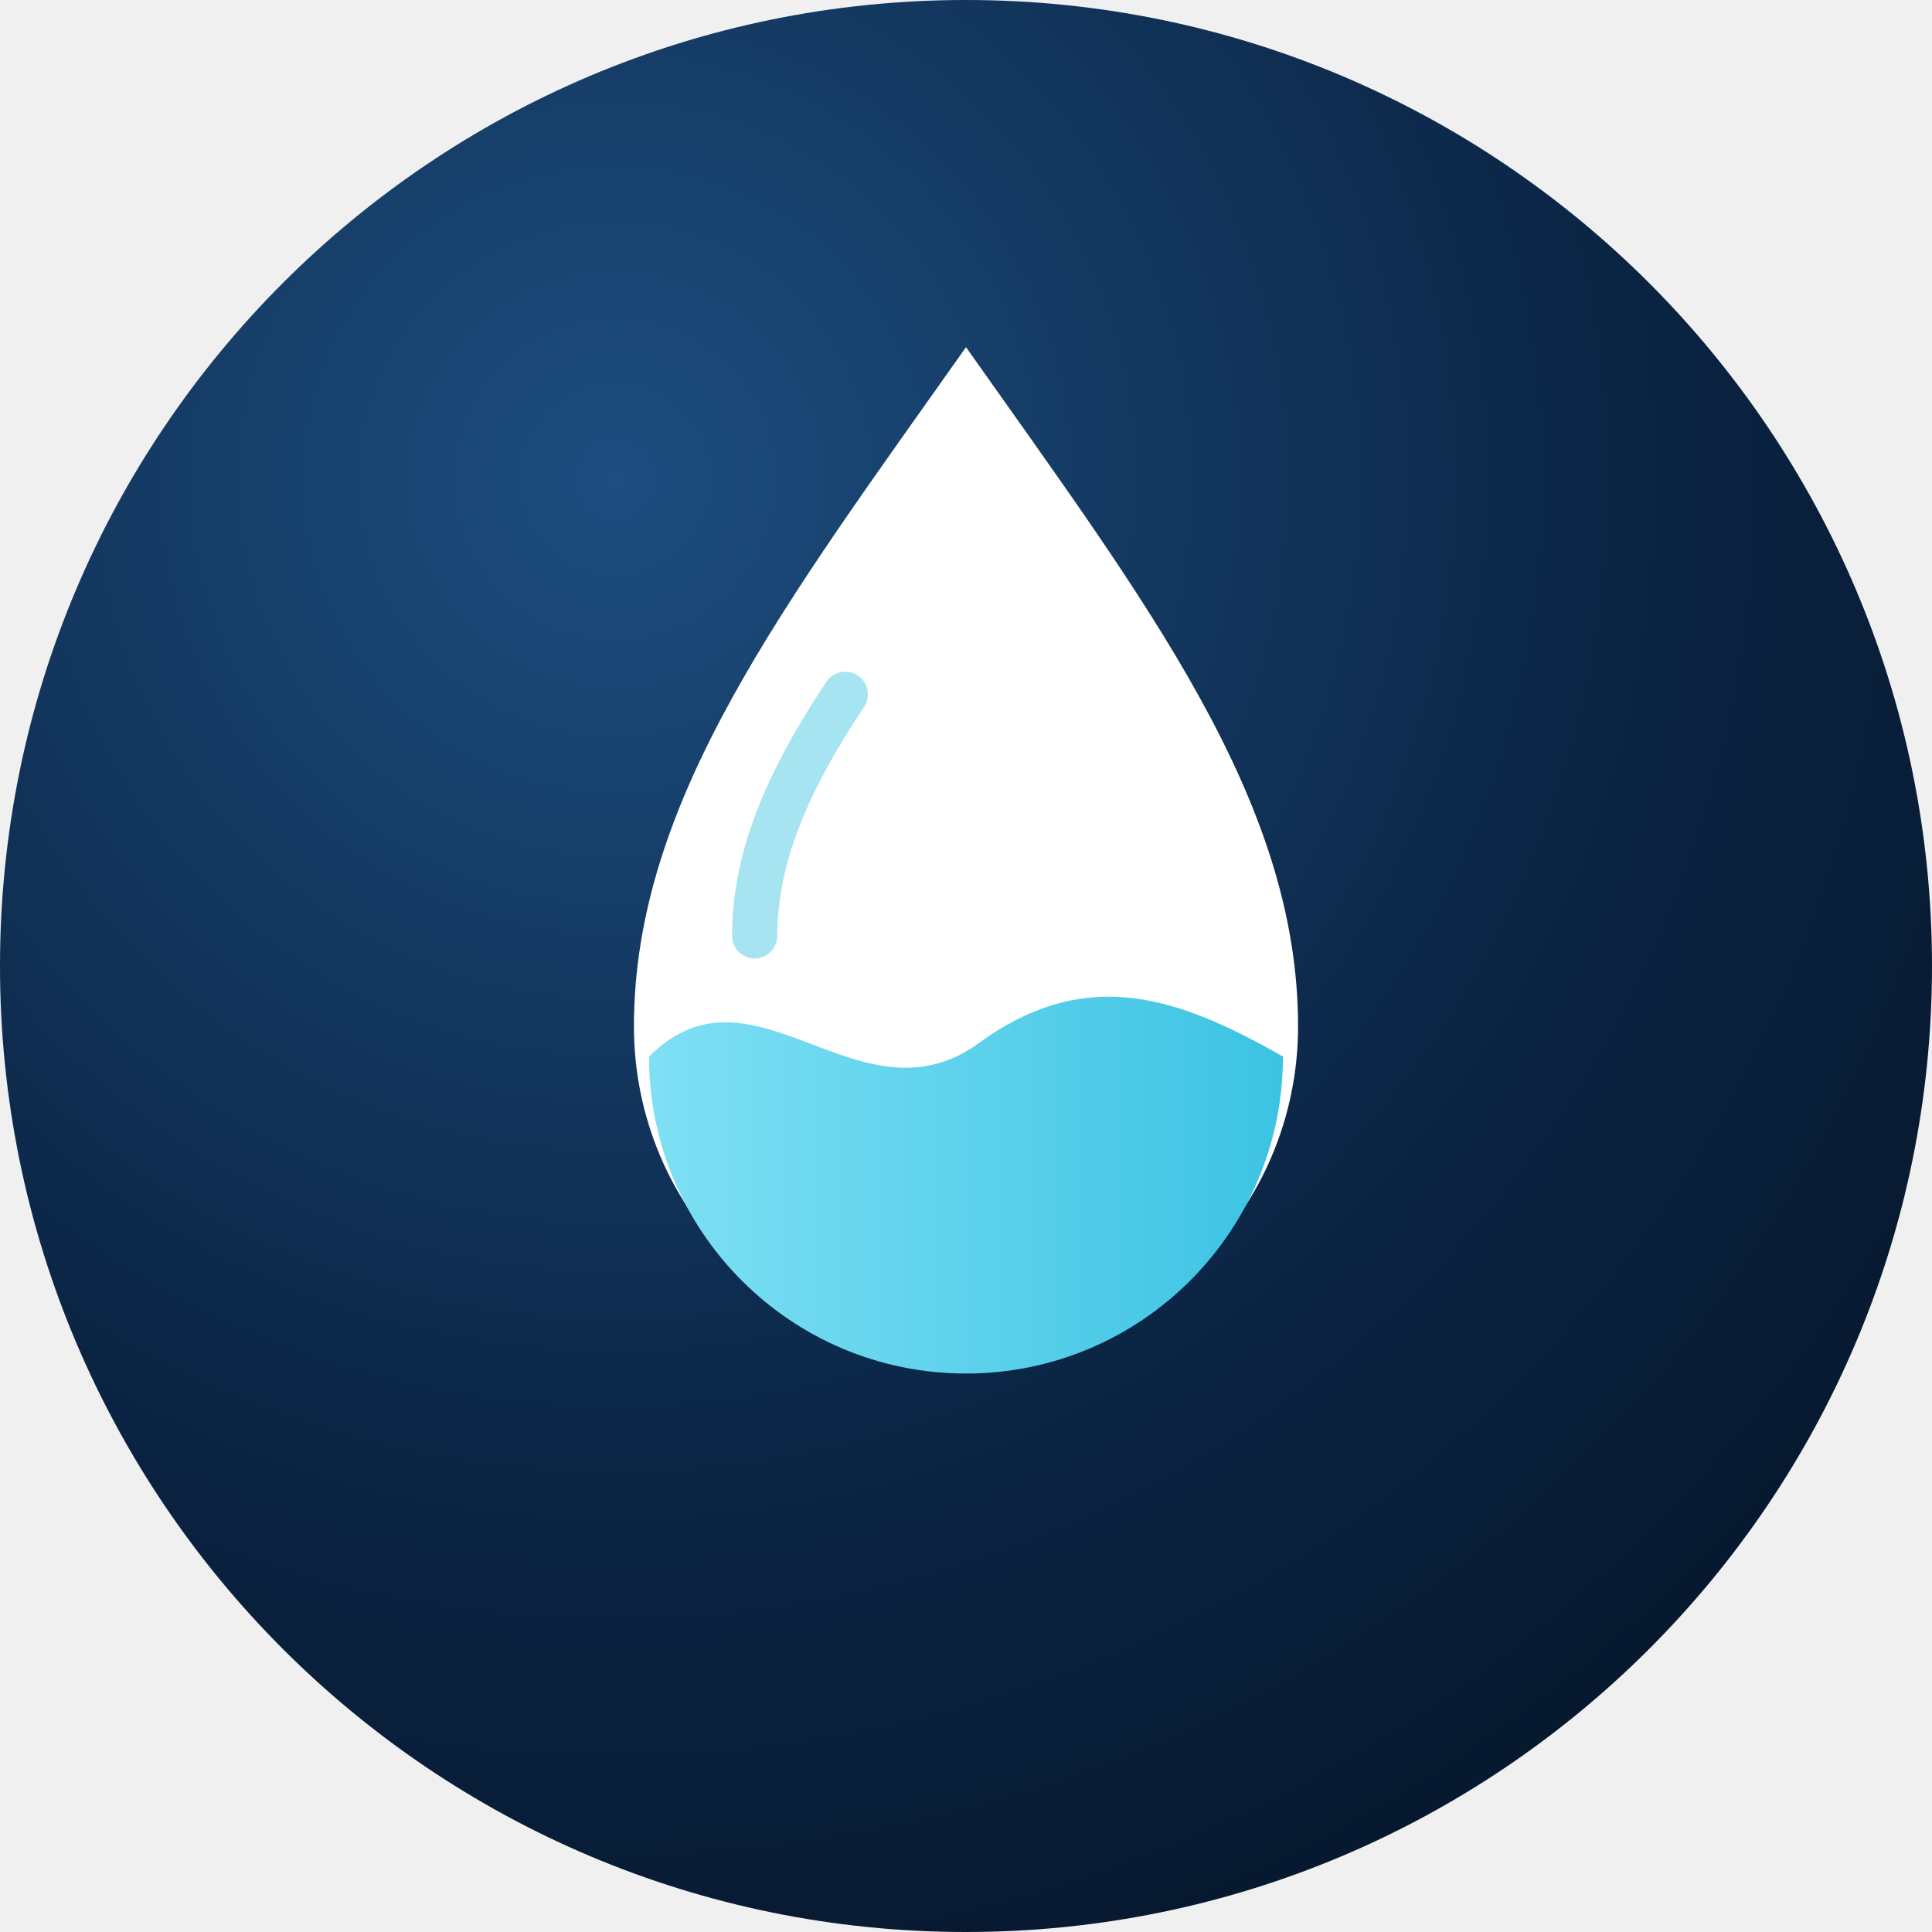
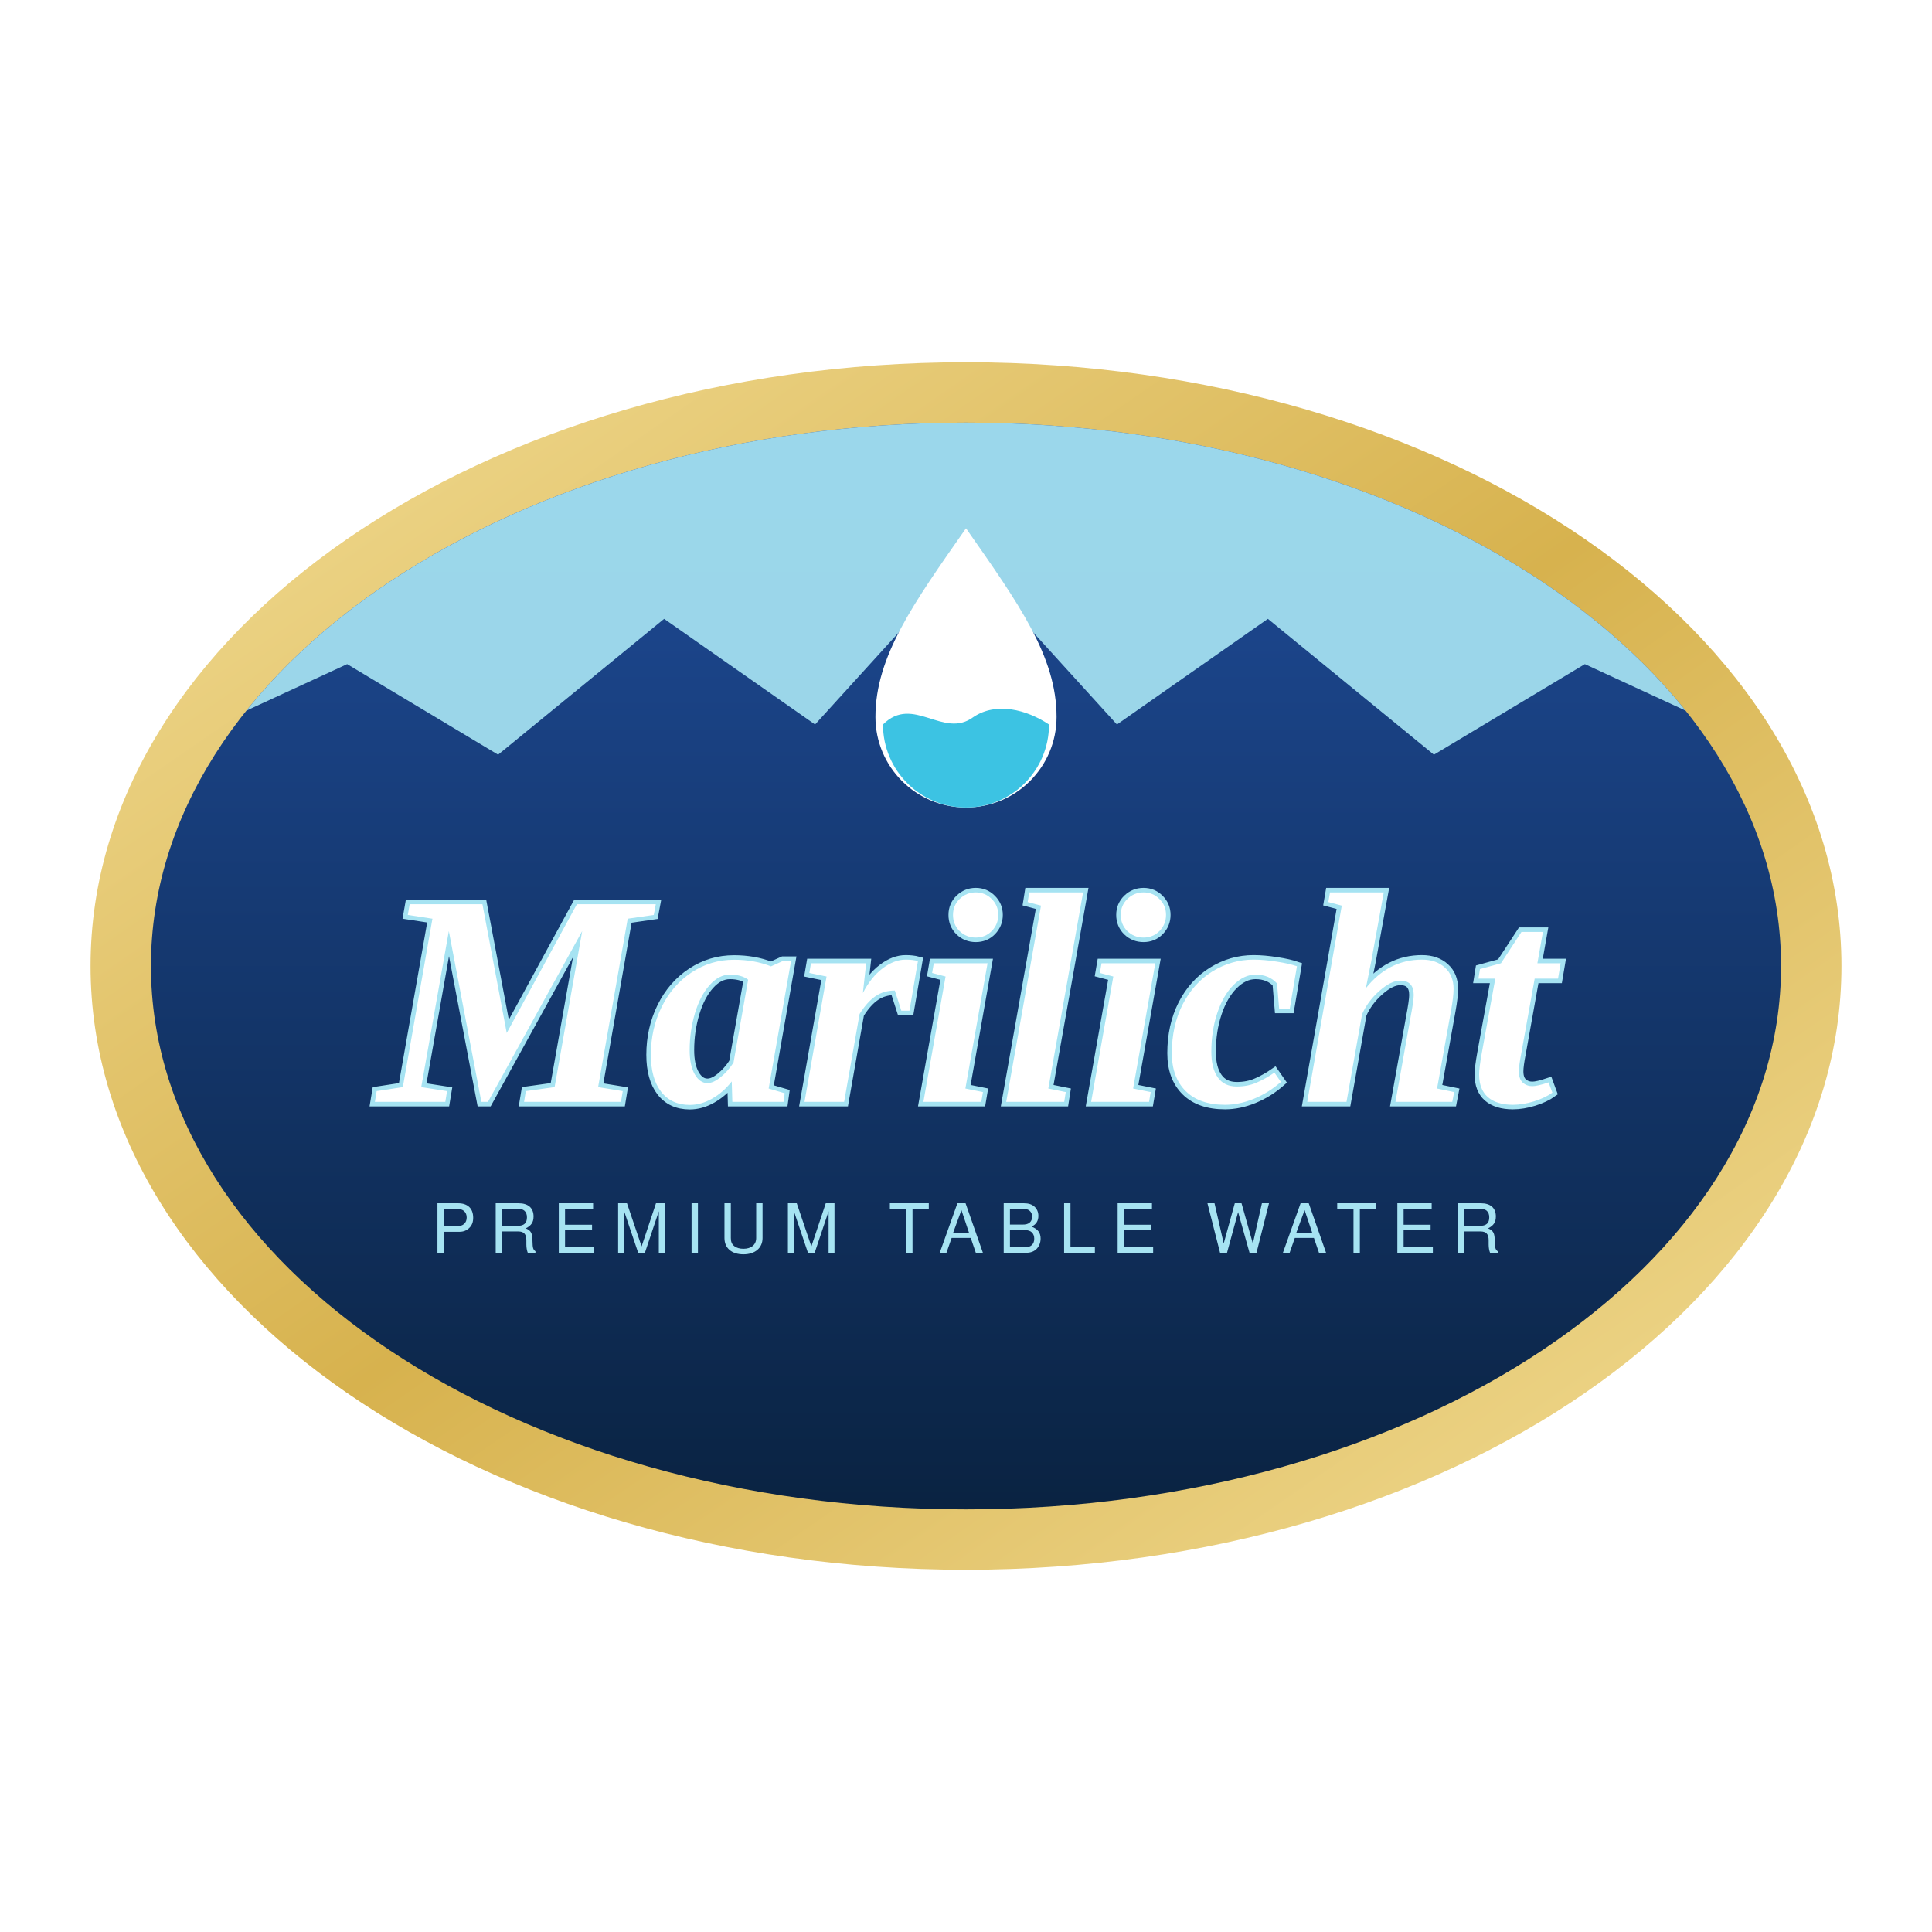
<svg xmlns="http://www.w3.org/2000/svg" viewBox="0 0 256 256" width="256" height="256">
  <defs>
-     <radialGradient id="g" cx="0.32" cy="0.25" r="0.9">
-       <stop offset="0" stop-color="#1D4E80" />
-       <stop offset="0.6" stop-color="#0A2342" />
-       <stop offset="1" stop-color="#061528" />
-     </radialGradient>
-     <linearGradient id="w" x1="0" x2="1">
-       <stop offset="0" stop-color="#7FE0F4" />
-       <stop offset="1" stop-color="#3CC3E3" />
+     <linearGradient id="navy" x1="0" x2="0" y1="0" y2="1">
+       <stop offset="0" stop-color="#1F4C9A" />
+       <stop offset="1" stop-color="#0A2342" />
    </linearGradient>
+     <linearGradient id="gold" x1="0" x2="1" y1="0" y2="1">
+       <stop offset="0" stop-color="#F3DE97" />
+       <stop offset="0.5" stop-color="#D7B24E" />
+       <stop offset="1" stop-color="#F3DE97" />
+     </linearGradient>
+     <clipPath id="oval">
+       <ellipse cx="128" cy="128" rx="108" ry="72" />
+     </clipPath>
  </defs>
-   <rect width="256" height="256" rx="128" fill="url(#g)" />
-   <path d="M128 46 C 152 80 172 106 172 136 A 44 44 0 0 1 84 136 C 84 106 104 80 128 46 Z" fill="#fff" />
-   <path d="M86 140 C 100 126 114 150 130 138 C 144 128 156 132 170 140 A 42 42 0 0 1 86 140 Z" fill="url(#w)" />
-   <path d="M112 92 C 104 104 100 114 100 124" stroke="#3CC3E3" stroke-opacity="0.45" stroke-width="6" stroke-linecap="round" fill="none" />
+   <rect width="256" height="256" fill="#fff" />
+   <ellipse cx="128" cy="128" rx="116" ry="80" fill="url(#gold)" />
+   <ellipse cx="128" cy="128" rx="108" ry="72" fill="url(#navy)" />
+   <g clip-path="url(#oval)">
+     <path d="M 20 100 L 46 88 L 66 100 L 88 82 L 108 96 L 128 74 L 148 96 L 168 82 L 190 100 L 210 88 L 236 100 L 236 50 L 20 50 Z" fill="#A6E3F2" opacity="0.92" />
+   </g>
+   <path d="M128 70 C 135 80 140 87 140 95 A 12 12 0 0 1 116 95 C 116 87 121 80 128 70 Z" fill="#fff" />
+   <path d="M117 96 C 121 92 125 98 129 95 C 132 93 136 94 139 96 A 11 11 0 0 1 117 96 Z" fill="#3CC3E3" />
+   <text x="128" y="146" text-anchor="middle" font-family="Georgia, 'Times New Roman', serif" font-style="italic" font-weight="700" font-size="40" fill="#fff" stroke="#A6E3F2" stroke-width="1.2" paint-order="stroke">Marilicht</text>
+   <text x="128" y="166" text-anchor="middle" font-family="Helvetica, Arial, sans-serif" font-size="9" letter-spacing="2" fill="#A6E3F2">PREMIUM TABLE WATER</text>
</svg>
